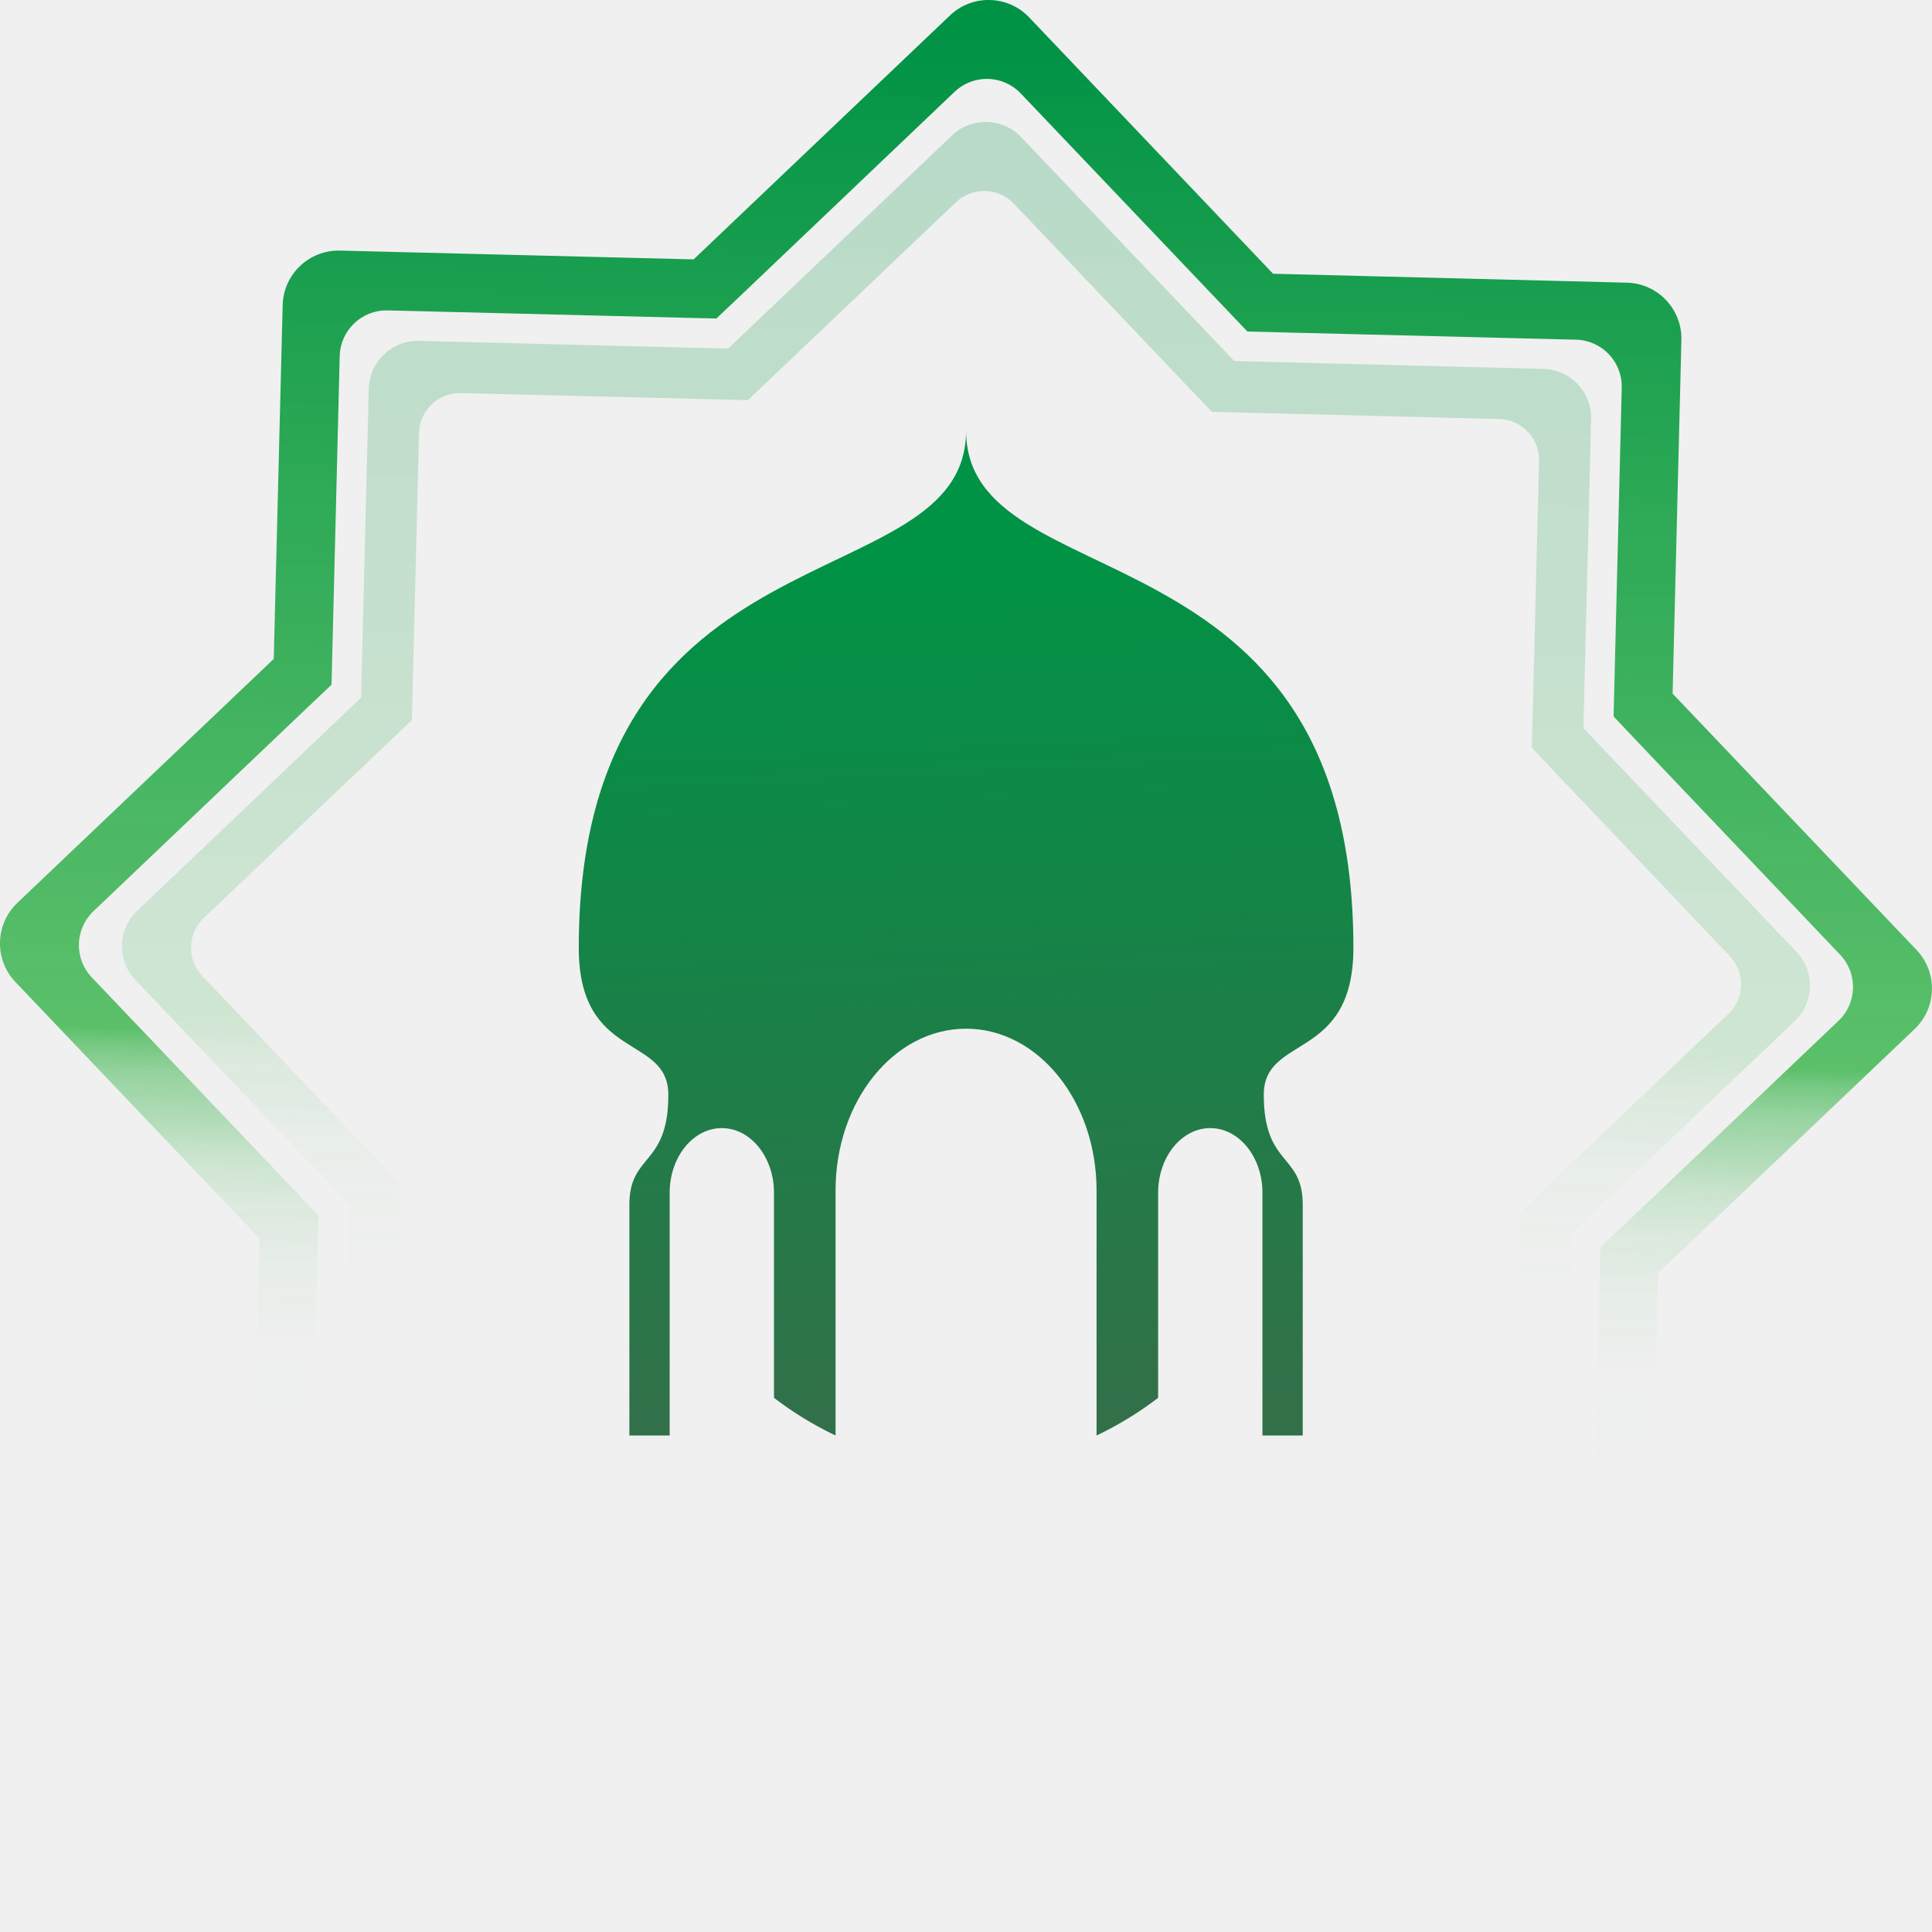
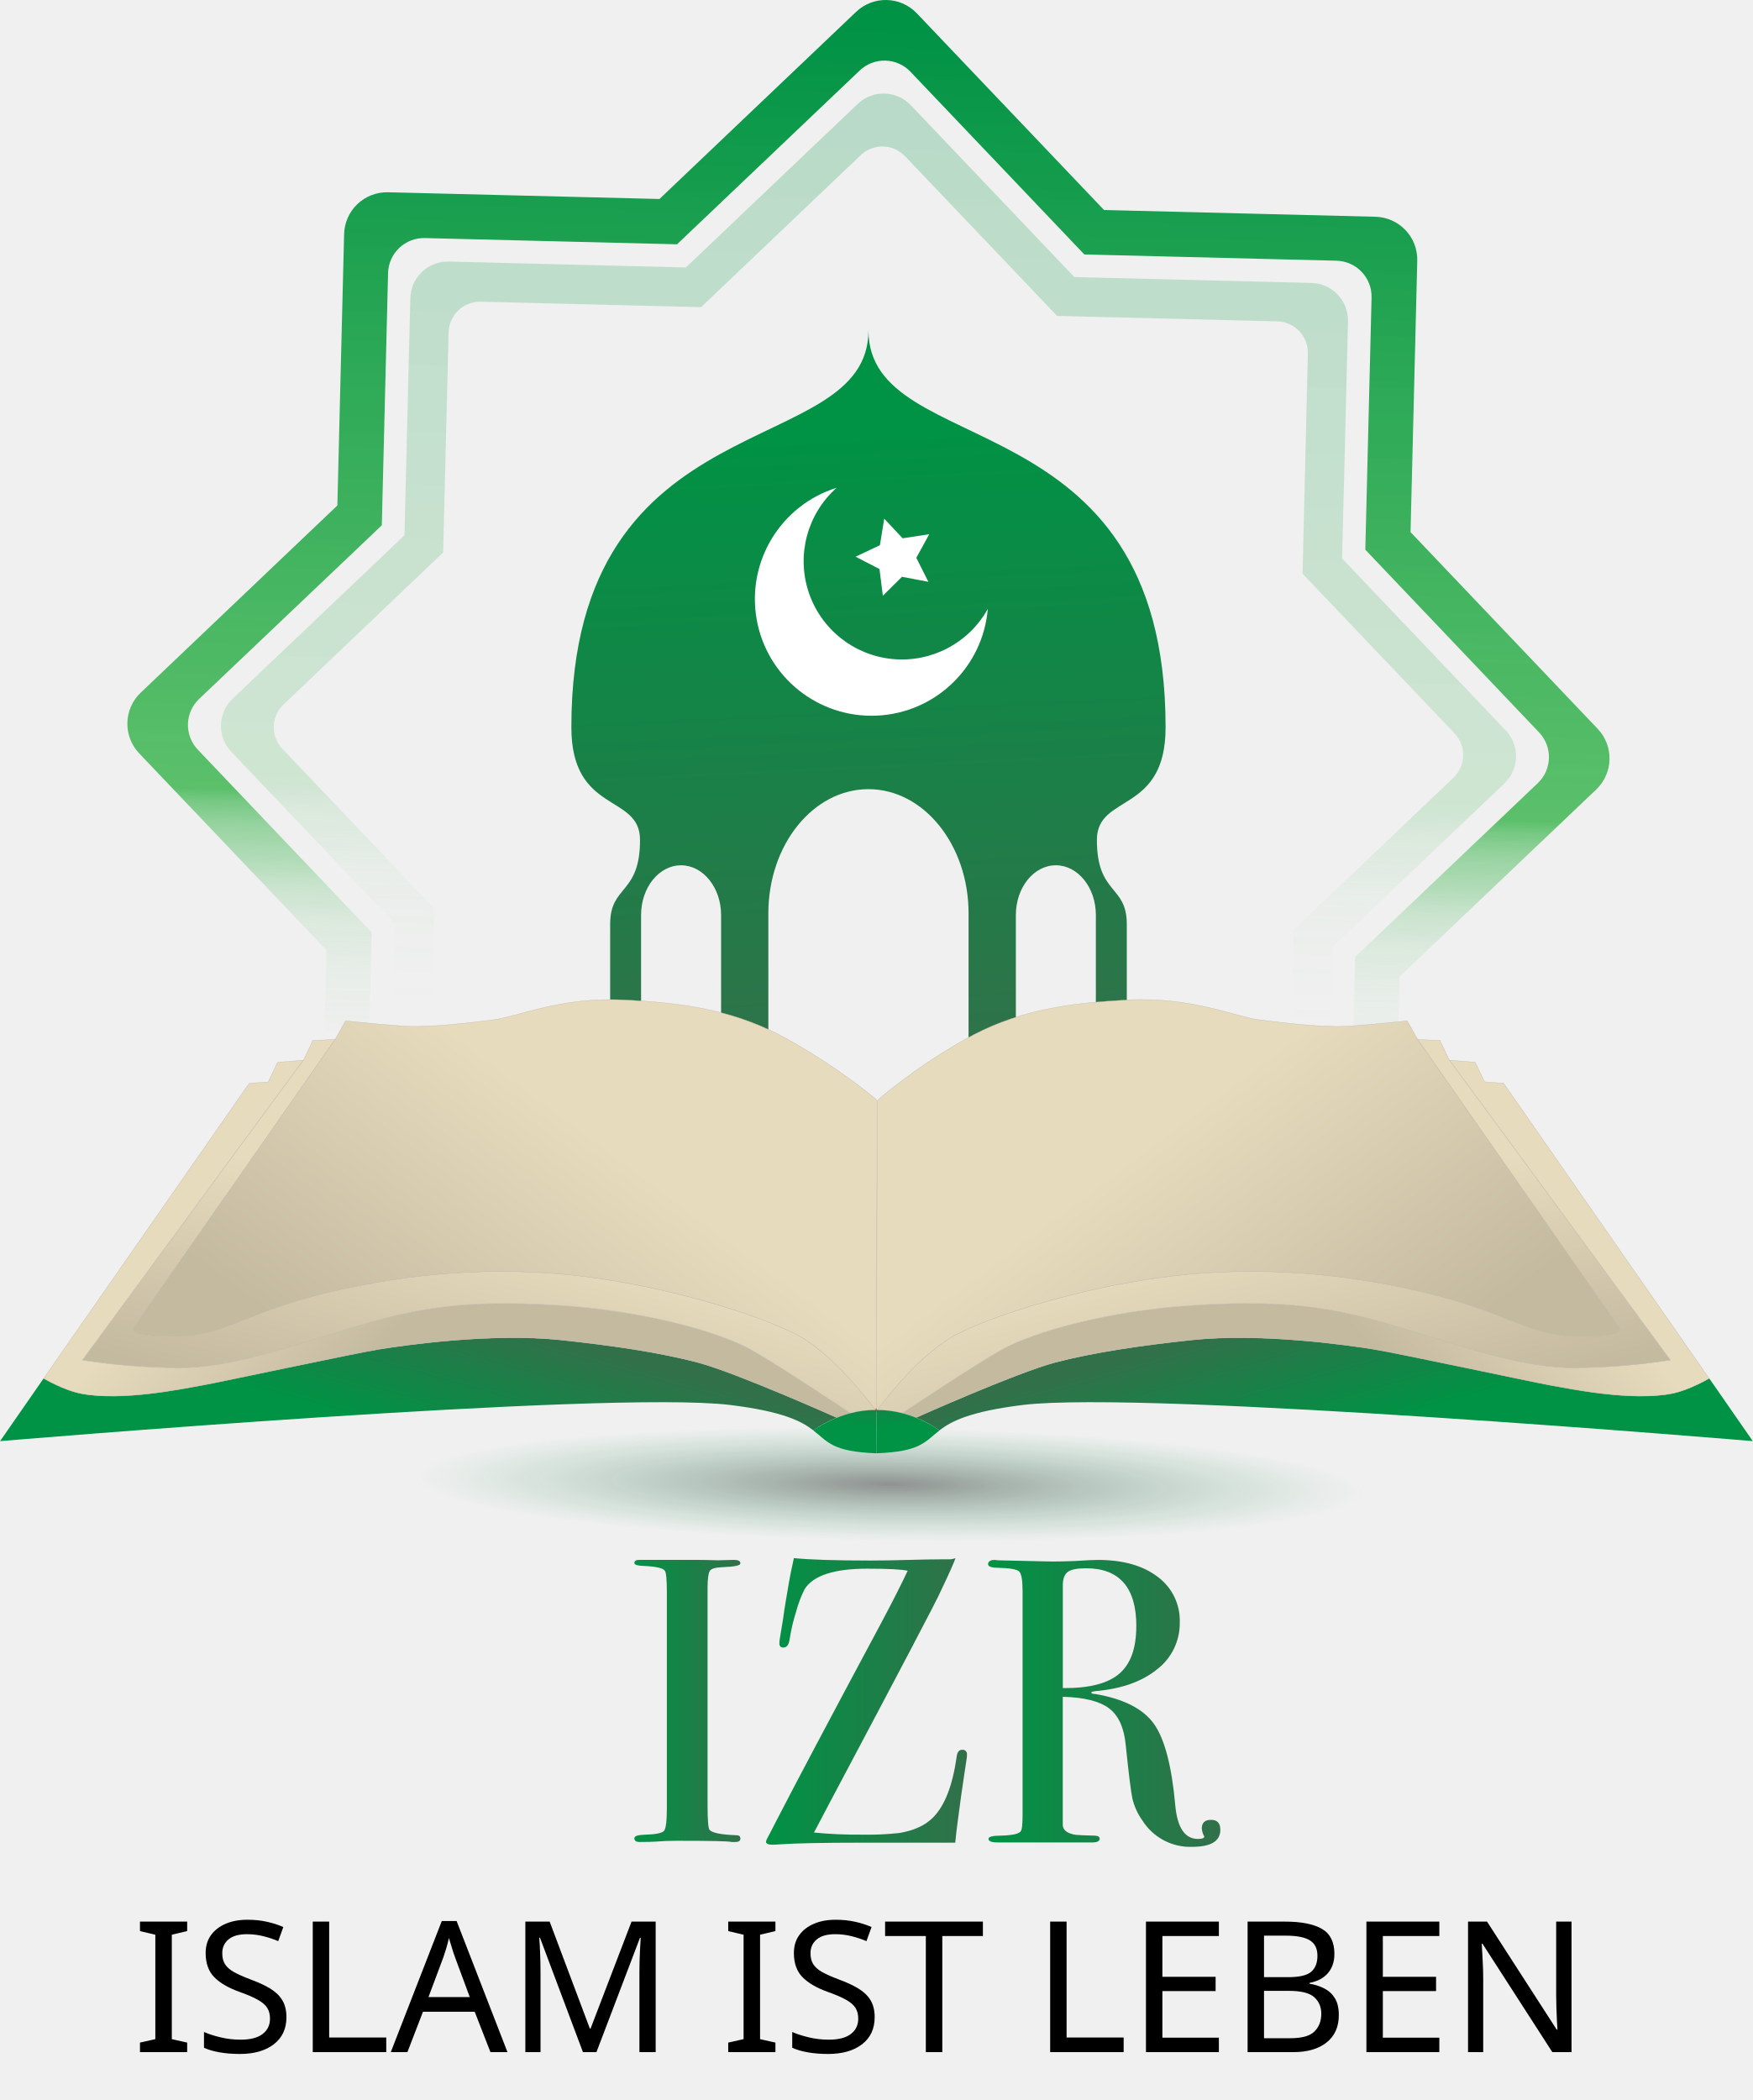
- <svg xmlns="http://www.w3.org/2000/svg" xmlns:xlink="http://www.w3.org/1999/xlink" viewBox="0 0 690.32 690.32">
+ <svg xmlns="http://www.w3.org/2000/svg" xmlns:xlink="http://www.w3.org/1999/xlink" viewBox="0 0 563.43 675">
  <defs>
-     <style>.cls-1{fill:url(#Unbenannter_Verlauf_41);}.cls-2{fill:url(#Unbenannter_Verlauf_90);}.cls-3{opacity:0.23;}.cls-4{fill:url(#Unbenannter_Verlauf_41-2);}</style>
-     <linearGradient id="Unbenannter_Verlauf_41" x1="353.37" y1="11.54" x2="339.82" y2="562.12" gradientUnits="userSpaceOnUse">
+     <style>.cls-1{fill:url(#Unbenannter_Verlauf_44);}.cls-2{fill:url(#Unbenannter_Verlauf_41);}.cls-3{fill:url(#Unbenannter_Verlauf_2);}.cls-4{fill:#fff;}.cls-5{fill:url(#Unbenannter_Verlauf_2-2);}.cls-13,.cls-14,.cls-15,.cls-6,.cls-7,.cls-8{stroke:#bab4a8;stroke-width:0.1px;}.cls-10,.cls-13,.cls-14,.cls-15,.cls-6,.cls-7,.cls-8{stroke-miterlimit:10;}.cls-6{fill:url(#Unbenannter_Verlauf_26);}.cls-7{fill:url(#Unbenannter_Verlauf_26-2);}.cls-8{fill:url(#Unbenannter_Verlauf_26-3);}.cls-9{fill:url(#Unbenannter_Verlauf_2-3);}.cls-10,.cls-11{fill:none;}.cls-10{stroke:#ea1313;}.cls-12{fill:url(#Unbenannter_Verlauf_2-4);}.cls-13{fill:url(#Unbenannter_Verlauf_26-4);}.cls-14{fill:url(#Unbenannter_Verlauf_26-5);}.cls-15{fill:url(#Unbenannter_Verlauf_26-6);}.cls-16{fill:url(#Unbenannter_Verlauf_2-5);}.cls-17{opacity:0.23;}.cls-18{fill:url(#Unbenannter_Verlauf_41-2);}.cls-19{fill:url(#Unbenannter_Verlauf_2-6);}.cls-20{fill:url(#Unbenannter_Verlauf_2-7);}.cls-21{fill:url(#Unbenannter_Verlauf_2-8);}.cls-22{font-size:58.76px;font-family:Montserrat-Regular, Montserrat;}</style>
+     <radialGradient id="Unbenannter_Verlauf_44" cx="543.94" cy="643.96" r="152.82" gradientTransform="translate(-257 391.1) rotate(0.92) scale(1 0.12)" gradientUnits="userSpaceOnUse">
+       <stop offset="0" stop-color="#000402" stop-opacity="0.4" />
+       <stop offset="1" stop-color="#009245" stop-opacity="0" />
+     </radialGradient>
+     <linearGradient id="Unbenannter_Verlauf_41" x1="543.12" y1="176.56" x2="533.77" y2="556.54" gradientUnits="userSpaceOnUse">
      <stop offset="0" stop-color="#009245" />
      <stop offset="0.66" stop-color="#37b44a" stop-opacity="0.8" />
      <stop offset="0.67" stop-color="#37b44a" stop-opacity="0.66" />
      <stop offset="0.69" stop-color="#37b44a" stop-opacity="0.48" />
      <stop offset="0.72" stop-color="#37b44a" stop-opacity="0.33" />
      <stop offset="0.74" stop-color="#37b44a" stop-opacity="0.21" />
      <stop offset="0.77" stop-color="#37b44a" stop-opacity="0.11" />
      <stop offset="0.81" stop-color="#37b44a" stop-opacity="0.05" />
      <stop offset="0.86" stop-color="#37b44a" stop-opacity="0.01" />
      <stop offset="1" stop-color="#37b44a" stop-opacity="0" />
    </linearGradient>
-     <linearGradient id="Unbenannter_Verlauf_90" x1="338.64" y1="201.6" x2="353.32" y2="505.41" gradientUnits="userSpaceOnUse">
+     <linearGradient id="Unbenannter_Verlauf_2" x1="532.95" y1="307.73" x2="543.08" y2="517.4" gradientUnits="userSpaceOnUse">
      <stop offset="0" stop-color="#009245" />
      <stop offset="1" stop-color="#32704a" />
    </linearGradient>
-     <linearGradient id="Unbenannter_Verlauf_41-2" x1="352.34" y1="53.65" x2="340.49" y2="534.74" xlink:href="#Unbenannter_Verlauf_41" />
+     <linearGradient id="Unbenannter_Verlauf_2-2" x1="392.43" y1="629.32" x2="403.52" y2="589.54" xlink:href="#Unbenannter_Verlauf_2" />
+     <linearGradient id="Unbenannter_Verlauf_26" x1="383.16" y1="599.21" x2="337.66" y2="555.63" gradientUnits="userSpaceOnUse">
+       <stop offset="0" stop-color="#c4baa0" />
+       <stop offset="1" stop-color="#e7dbbd" />
+     </linearGradient>
+     <linearGradient id="Unbenannter_Verlauf_26-2" x1="406.03" y1="635.83" x2="425.92" y2="565.76" xlink:href="#Unbenannter_Verlauf_26" />
+     <linearGradient id="Unbenannter_Verlauf_26-3" x1="399.77" y1="632.77" x2="465.1" y2="545.35" xlink:href="#Unbenannter_Verlauf_26" />
+     <linearGradient id="Unbenannter_Verlauf_2-3" x1="530.64" y1="626.33" x2="532.87" y2="609.41" xlink:href="#Unbenannter_Verlauf_2" />
+     <linearGradient id="Unbenannter_Verlauf_2-4" x1="169.71" y1="629.32" x2="180.8" y2="589.54" gradientTransform="matrix(-1, 0, 0, 1, 857.28, 0)" xlink:href="#Unbenannter_Verlauf_2" />
+     <linearGradient id="Unbenannter_Verlauf_26-4" x1="160.44" y1="599.21" x2="114.94" y2="555.63" gradientTransform="matrix(-1, 0, 0, 1, 857.28, 0)" xlink:href="#Unbenannter_Verlauf_26" />
+     <linearGradient id="Unbenannter_Verlauf_26-5" x1="183.31" y1="635.83" x2="203.2" y2="565.76" gradientTransform="matrix(-1, 0, 0, 1, 857.28, 0)" xlink:href="#Unbenannter_Verlauf_26" />
+     <linearGradient id="Unbenannter_Verlauf_26-6" x1="177.03" y1="632.79" x2="242.29" y2="545.47" gradientTransform="matrix(-1, 0, 0, 1, 857.28, 0)" xlink:href="#Unbenannter_Verlauf_26" />
+     <linearGradient id="Unbenannter_Verlauf_2-5" x1="307.92" y1="626.33" x2="310.15" y2="609.41" gradientTransform="matrix(-1, 0, 0, 1, 857.28, 0)" xlink:href="#Unbenannter_Verlauf_2" />
+     <linearGradient id="Unbenannter_Verlauf_41-2" x1="542.41" y1="205.63" x2="534.23" y2="537.64" xlink:href="#Unbenannter_Verlauf_41" />
+     <linearGradient id="Unbenannter_Verlauf_2-6" x1="462.21" y1="715.31" x2="496.28" y2="715.31" xlink:href="#Unbenannter_Verlauf_2" />
+     <linearGradient id="Unbenannter_Verlauf_2-7" x1="504.63" y1="715.5" x2="569.11" y2="715.5" xlink:href="#Unbenannter_Verlauf_2" />
+     <linearGradient id="Unbenannter_Verlauf_2-8" x1="575.9" y1="716.09" x2="650.56" y2="716.09" xlink:href="#Unbenannter_Verlauf_2" />
  </defs>
-   <g id="Ebene_2" data-name="Ebene 2">
-     <g id="Ebene_1-2" data-name="Ebene 1">
-       <g id="_Radiale_Wiederholung_" data-name="&lt;Radiale Wiederholung&gt;">
-         <path class="cls-1" d="M684.81,339.44l-87.17-91.6,3.14-126.4A20,20,0,0,0,581.29,101L454.88,97.81,367.72,6.21a20,20,0,0,0-28.28-.7l-91.6,87.17-126.4-3.14A20,20,0,0,0,101,109L97.81,235.44,6.21,322.6a20,20,0,0,0-.7,28.28l87.17,91.6-3.14,126.4A20,20,0,0,0,109,589.37l126.41,3.14,87.16,91.6a20,20,0,0,0,28.28.7l91.6-87.17,126.4,3.14a20,20,0,0,0,20.49-19.49l3.14-126.41,91.6-87.16A20,20,0,0,0,684.81,339.44Zm-27.88,25.29L580.3,437.66l-8.46,8-.29,11.68-2.63,105.76a16.73,16.73,0,0,1-17.14,16.31L446,576.84l-11.67-.29h0l-8.46,8-76.64,72.92a16.71,16.71,0,0,1-23.65-.59L252.66,580.3l-8-8.46-11.68-.29-105.76-2.63a16.73,16.73,0,0,1-16.31-17.14L113.48,446l.29-11.67h0l-8-8.46L32.8,349.24a16.71,16.71,0,0,1,.59-23.65L110,252.66l8.46-8,.29-11.68,2.63-105.76a16.73,16.73,0,0,1,17.14-16.31l105.76,2.62,4.95.12,6.72.17h0l8.46-8L341.08,32.8a16.71,16.71,0,0,1,23.65.59L437.66,110l3.41,3.59,4.64,4.87,11.68.29,105.76,2.63a16.73,16.73,0,0,1,16.31,17.14L576.84,244.3,576.55,256h0l8,8.46,72.92,76.64A16.71,16.71,0,0,1,656.93,364.73Z" />
-       </g>
-     </g>
-     <g id="Ebene_2-2" data-name="Ebene 2">
-       <path class="cls-2" d="M451.56,391.16c0,25.69,13.92,20.84,13.92,39.28v82.48h-14.4V426.19c0-12.76-8.34-23.11-18.63-23.11s-18.64,10.35-18.64,23.11v73.27a123.78,123.78,0,0,1-22,13.46V425.38c0-31.94-20.88-57.82-46.63-57.82s-46.63,25.88-46.63,57.82v87.54a123.78,123.78,0,0,1-22-13.46V426.19c0-12.76-8.35-23.11-18.64-23.11s-18.63,10.35-18.63,23.11v86.73h-14.4V430.44c0-18.44,13.92-13.59,13.92-39.28,0-21.66-32-11.86-32-52.44,0-154.61,138.39-123,138.39-184.9,0,61.92,138.39,30.29,138.39,184.9C483.55,379.3,451.56,369.5,451.56,391.16Z" />
-     </g>
-     <g id="Ebene_3" data-name="Ebene 3">
-       <g id="_Radiale_Wiederholung_2" data-name="&lt;Radiale Wiederholung&gt;" class="cls-3">
-         <path class="cls-4" d="M641.94,340.16l-76.17-80,2.75-110.44a17.48,17.48,0,0,0-17-17.91L441,129,364.87,49a17.48,17.48,0,0,0-24.71-.61l-80,76.17L149.68,121.8a17.48,17.48,0,0,0-17.91,17L129,249.29,49,325.45a17.48,17.48,0,0,0-.61,24.71l76.17,80L121.8,540.64a17.47,17.47,0,0,0,17,17.91l110.46,2.74,76.16,80a17.48,17.48,0,0,0,24.71.61l80-76.17,110.44,2.75a17.47,17.47,0,0,0,17.91-17L561.29,441l80-76.16A17.48,17.48,0,0,0,641.94,340.16Zm-24.36,22.1-67,63.72-7.39,7-.25,10.2-2.3,92.42a14.62,14.62,0,0,1-15,14.25l-92.41-2.29-10.2-.26h0l-7.39,7-67,63.71a14.6,14.6,0,0,1-20.66-.51l-63.72-67-7-7.39L247.1,543l-92.42-2.3a14.62,14.62,0,0,1-14.25-15l2.29-92.41.26-10.2h0l-7-7.39-63.71-67a14.6,14.6,0,0,1,.51-20.66l67-63.72,7.39-7,.25-10.2,2.3-92.42a14.62,14.62,0,0,1,15-14.25L257,142.72l4.33.11,5.87.15h0l7.39-7,67-63.71a14.61,14.61,0,0,1,20.67.51l63.72,67,3,3.14,4.06,4.25,10.2.25,92.42,2.3a14.62,14.62,0,0,1,14.25,15L547.6,257l-.26,10.2h0l7,7.39,63.71,67A14.61,14.61,0,0,1,617.58,362.26Z" />
-       </g>
+   <g id="Ebene_6" data-name="Ebene 6">
+     <ellipse class="cls-1" cx="286.86" cy="473.58" rx="262.97" ry="23.68" />
+   </g>
+   <g id="Ebene_1" data-name="Ebene 1">
+     <g id="_Radiale_Wiederholung_" data-name="&lt;Radiale Wiederholung&gt;">
+       <path class="cls-2" d="M771.85,402.86,711.7,339.64l2.16-87.23a13.79,13.79,0,0,0-13.45-14.14l-87.24-2.17L553,172.89a13.8,13.8,0,0,0-19.51-.49l-63.22,60.16-87.23-2.16a13.79,13.79,0,0,0-14.14,13.45l-2.17,87.23-63.21,60.16a13.8,13.8,0,0,0-.49,19.51L363.21,474,361,561.2a13.8,13.8,0,0,0,13.46,14.14l87.23,2.17,60.15,63.21a13.82,13.82,0,0,0,19.52.49l63.22-60.16,87.23,2.16A13.79,13.79,0,0,0,706,569.76l2.17-87.23,63.21-60.16A13.8,13.8,0,0,0,771.85,402.86Zm-19.24,17.45-52.88,50.33-5.84,5.56-.2,8.06-1.81,73a11.55,11.55,0,0,1-11.83,11.25l-73-1.81-8-.2h0l-5.84,5.55-52.89,50.32A11.52,11.52,0,0,1,524,622l-50.33-52.88-5.56-5.84L460,563l-73-1.81a11.54,11.54,0,0,1-11.25-11.83l1.81-73,.2-8.05h0l-5.55-5.84-50.32-52.89a11.53,11.53,0,0,1,.4-16.32L375.18,343l5.84-5.56.2-8.06,1.81-73a11.54,11.54,0,0,1,11.83-11.26l73,1.81,3.41.08,4.64.12h0l5.84-5.55,52.89-50.32a11.53,11.53,0,0,1,16.32.41l50.33,52.88,2.35,2.48,3.21,3.36,8.06.2,73,1.81a11.56,11.56,0,0,1,11.26,11.83l-1.81,73-.2,8.05h0l5.55,5.84L753,404A11.53,11.53,0,0,1,752.61,420.31Z" transform="translate(-258.29 -168.6)" />
    </g>
  </g>
+   <g id="Ebene_2" data-name="Ebene 2">
+     <path class="cls-3" d="M610.88,438.55c0,17.73,9.61,14.38,9.61,27.11v56.92h-9.94V462.73c0-8.81-5.75-16-12.86-16s-12.86,7.14-12.86,16v50.56a85.53,85.53,0,0,1-15.2,9.29V462.17c0-22-14.41-39.91-32.18-39.91s-32.18,17.87-32.18,39.91v60.41a85.09,85.09,0,0,1-15.19-9.29V462.73c0-8.81-5.77-16-12.87-16s-12.85,7.14-12.85,16v59.85h-9.94V465.66c0-12.73,9.6-9.38,9.6-27.11,0-14.95-22.07-8.18-22.07-36.19,0-106.7,95.5-84.87,95.5-127.6,0,42.73,95.51,20.9,95.51,127.6C633,430.37,610.88,423.6,610.88,438.55Z" transform="translate(-258.29 -168.6)" />
+     <path class="cls-4" d="M575.81,364.32a37.5,37.5,0,1,1-48.58-38.94,31.58,31.58,0,1,0,48.58,38.94Z" transform="translate(-258.29 -168.6)" />
+     <polygon class="cls-4" points="298.42 187.01 289.93 185.4 283.79 191.48 282.7 182.9 275.02 178.94 282.84 175.25 284.23 166.72 290.15 173.02 298.7 171.71 294.54 179.29 298.42 187.01" />
+   </g>
+   <g id="Ebene_3" data-name="Ebene 3">
+     <path class="cls-5" d="M527.28,624.27a34.07,34.07,0,0,0-7.54,4.1C516,625.45,510,622.29,493,620.2c-39.56-4.86-234.68,11.62-234.68,11.62l14-20.18s6.36,3.81,12.13,4.91c13.13,2.52,33-1.65,38.66-2.65s48.82-10.29,57.08-11.62,36-5.3,58.2-3c16,1.69,31.91,4,44.31,7.28S527.28,624.27,527.28,624.27Z" transform="translate(-258.29 -168.6)" />
+     <path class="cls-6" d="M531.62,622.84a34,34,0,0,0-4.34,1.43s-32.18-14.37-44.57-17.69S454.44,601,438.4,599.3c-22.16-2.32-49.95,1.66-58.2,3s-51.44,10.63-57.08,11.62-25.53,5.17-38.66,2.65c-5.77-1.1-12.13-4.91-12.13-4.91l66.07-94.85,6.12-.44,3-6.3,8.25-.68-71,96.41a215.6,215.6,0,0,0,30.79,2.47c15.77,0,32.29-5.63,54.81-12.6s37.81-9.19,66.34-7.53,52.68,8.64,62.83,14.27C508.1,607.14,530.9,622.36,531.62,622.84Z" transform="translate(-258.29 -168.6)" />
+     <path class="cls-7" d="M539.74,621.81a30.51,30.51,0,0,0-8.11,1h0c-.72-.48-23.52-15.7-32-20.45-10.15-5.63-34.3-12.61-62.83-14.27s-43.81.56-66.34,7.53-39,12.6-54.81,12.6a215.6,215.6,0,0,1-30.79-2.47l71-96.41,3-6.3,7.15-.33-65,92.91s-1.51,2.66,13.89,2.48,22.52-7.79,48.81-14.09,53.7-8.54,81.09-5.31,56,11.94,69.1,18.58C525.8,603.34,537.66,619,539.74,621.81Z" transform="translate(-258.29 -168.6)" />
+     <path class="cls-8" d="M540,621.82h-.3c-2.08-2.83-13.94-18.47-25.87-24.5-13.15-6.64-41.68-15.36-69.1-18.58s-54.81-1-81.09,5.31S330.25,598,314.87,598.13,301,595.65,301,595.65l65-92.91,3.37-6s9.39,1,18,1.64,21.77-1,29.65-2S438.4,489,459,490s36.8,3.77,52.57,12.72a196.73,196.73,0,0,1,25.57,17s3.08,2.35,3.08,2.68Z" transform="translate(-258.29 -168.6)" />
+     <path class="cls-9" d="M540,621.81v13.92c-14.34-.51-15.58-3.76-20.3-7.36a37.49,37.49,0,0,1,12-5.53h0A31.33,31.33,0,0,1,540,621.81Z" transform="translate(-258.29 -168.6)" />
+     <path class="cls-10" d="M540.26,621.82H540" transform="translate(-258.29 -168.6)" />
+     <polyline class="cls-11" points="281.46 470.56 281.46 467.13 281.46 453.2" />
+     <path class="cls-12" d="M552.72,624.27a34.07,34.07,0,0,1,7.54,4.1c3.77-2.92,9.77-6.08,26.77-8.17,39.56-4.86,234.68,11.62,234.68,11.62l-14-20.18s-6.36,3.81-12.13,4.91c-13.13,2.52-33-1.65-38.66-2.65s-48.82-10.29-57.08-11.62-36-5.3-58.2-3c-16,1.69-31.91,4-44.31,7.28S552.72,624.27,552.72,624.27Z" transform="translate(-258.29 -168.6)" />
+     <path class="cls-13" d="M548.38,622.84a34,34,0,0,1,4.34,1.43s32.18-14.37,44.57-17.69,28.27-5.59,44.31-7.28c22.16-2.32,49.95,1.66,58.2,3s51.44,10.63,57.08,11.62,25.53,5.17,38.66,2.65c5.77-1.1,12.13-4.91,12.13-4.91L741.6,516.79l-6.12-.44-3-6.3-8.25-.68,71,96.41a215.6,215.6,0,0,1-30.79,2.47c-15.77,0-32.29-5.63-54.81-12.6s-37.81-9.19-66.34-7.53-52.68,8.64-62.83,14.27C571.9,607.14,549.1,622.36,548.38,622.84Z" transform="translate(-258.29 -168.6)" />
+     <path class="cls-14" d="M540.26,621.81a30.51,30.51,0,0,1,8.11,1h0c.72-.48,23.52-15.7,32-20.45,10.15-5.63,34.3-12.61,62.83-14.27s43.81.56,66.34,7.53,39,12.6,54.81,12.6a215.6,215.6,0,0,0,30.79-2.47l-71-96.41-3-6.3-7.15-.33,65,92.91s1.51,2.66-13.89,2.48-22.52-7.79-48.81-14.09-53.7-8.54-81.09-5.31-56,11.94-69.1,18.58C554.2,603.34,542.34,619,540.26,621.81Z" transform="translate(-258.29 -168.6)" />
+     <path class="cls-15" d="M540,621.82h.3c2.08-2.83,13.94-18.47,25.87-24.5,13.15-6.64,41.68-15.36,69.1-18.58s54.81-1,81.09,5.31,33.43,13.93,48.81,14.09S779,595.65,779,595.65l-65-92.91-3.37-6s-9.39,1-18,1.64-21.77-1-29.65-2S641.6,489,621,490s-36.8,3.77-52.57,12.72a183,183,0,0,0-26.27,18,18.82,18.82,0,0,0-1.86,1.74Z" transform="translate(-258.29 -168.6)" />
+     <path class="cls-16" d="M540,621.81v13.92c14.34-.51,15.58-3.76,20.3-7.36a37.49,37.49,0,0,0-12-5.53h0A31.33,31.33,0,0,0,540,621.81Z" transform="translate(-258.29 -168.6)" />
+     <path class="cls-10" d="M540,621.82h-.22" transform="translate(-258.29 -168.6)" />
+     <polyline class="cls-11" points="281.97 453.2 281.97 467.13 281.97 470.56" />
+     <g id="_Radiale_Wiederholung_2" data-name="&lt;Radiale Wiederholung&gt;" class="cls-17">
+       <path class="cls-18" d="M742.27,403.36,689.7,348.12l1.9-76.22a12.06,12.06,0,0,0-11.76-12.36l-76.22-1.89-52.56-55.24A12.08,12.08,0,0,0,534,202l-55.23,52.57-76.22-1.9a12.06,12.06,0,0,0-12.36,11.75l-1.89,76.23L333.06,393.2a12.07,12.07,0,0,0-.42,17.05l52.56,55.24-1.89,76.22a12.05,12.05,0,0,0,11.75,12.36L471.29,556l52.56,55.24a12.07,12.07,0,0,0,17,.42l55.24-52.56L672.36,561a12.06,12.06,0,0,0,12.36-11.75L686.61,473l55.24-52.56A12.07,12.07,0,0,0,742.27,403.36Zm-16.81,15.25-46.21,44-5.1,4.86-.18,7-1.58,63.78a10.09,10.09,0,0,1-10.34,9.83l-63.78-1.58-7-.17h0l-5.1,4.85-46.22,44a10.07,10.07,0,0,1-14.26-.35l-44-46.21-4.85-5.1-7-.18L406,541.74a10.09,10.09,0,0,1-9.83-10.34l1.58-63.77.17-7h0l-4.85-5.1-44-46.21a10.09,10.09,0,0,1,.35-14.27l46.21-44,5.1-4.86.18-7,1.58-63.78a10.09,10.09,0,0,1,10.34-9.83l63.77,1.58,3,.07,4.05.1h0l5.1-4.85,46.21-44a10.07,10.07,0,0,1,14.26.35l44,46.21,2.06,2.17,2.8,2.93,7,.18,63.78,1.58a10.09,10.09,0,0,1,9.83,10.34L677.16,346l-.17,7h0l4.85,5.1,44,46.21A10.09,10.09,0,0,1,725.46,418.61Z" transform="translate(-258.29 -168.6)" />
+     </g>
+     <path class="cls-19" d="M496.28,759.56c0,.74-.53,1.11-1.57,1.11H493.4q-.78-.39-17.75-.39c-2.17,0-4.35.08-6.52.26-1.14.08-2.87.13-5.22.13-1.14,0-1.7-.39-1.7-1.18s1.13-1.08,3.39-1.17q5.22-.14,6.14-1.24t.91-7.53V680.68q0-6.42-.66-7.2c-.53-.87-2.95-1.4-7.27-1.57-1.68-.08-2.51-.38-2.51-.92,0-.69.52-1,1.58-1h17.76c1.31,0,3.85,0,7.62.13l5-.13c1.4,0,2.11.37,2.11,1.11s-1.94,1.08-5.82,1.24c-2.2.09-3.55.48-4,1.18s-.73,2.52-.73,5.48v69.7q0,7.44.66,8.09c.95,1,3.78,1.52,8.48,1.7Q496.28,758.45,496.28,759.56Z" transform="translate(-258.29 -168.6)" />
+     <path class="cls-20" d="M569.11,732.6A6.08,6.08,0,0,1,569,734l-.65,4.31q-.92,5.74-2.35,16.83c-.18,1.22-.39,3.14-.65,5.75H535q-18.52,0-26.49.56a15.7,15.7,0,0,1-2,.09c-1.31,0-2-.35-2-1l.26-.79c.17-.26,1.22-2.26,3.13-6q8.88-17.24,33.82-63.82,5.08-9.54,8.34-16.45-3-.66-13-.66-15.93,0-20.1,6.53a35.79,35.79,0,0,0-2.68,7,59,59,0,0,0-2.15,9.07c-.26,1.83-.91,2.74-2,2.74a1.15,1.15,0,0,1-1.3-1.3,6.82,6.82,0,0,1,.13-1.57L510,689q.39-3,1-6.53l.91-5.35q.52-3,1.57-7.7,7.83.78,24.53.78,5.61,0,12-.19t11.23-.2h2.09a5.3,5.3,0,0,0,2.09-.39q-.68,2.13-4.89,10.93-.66,2-35.91,68.39-1.56,3-4.68,8.89a146.17,146.17,0,0,0,15.29.68,94.83,94.83,0,0,0,12.15-.53q7.07-1.18,10.85-5,5.61-5.65,7.57-19.5c.18-1.49.74-2.24,1.7-2.24A1.38,1.38,0,0,1,569.11,732.6Z" transform="translate(-258.29 -168.6)" />
+     <path class="cls-21" d="M650.56,756.75q0,5.49-9.14,5.48a18.18,18.18,0,0,1-15.92-8.48,20.09,20.09,0,0,1-3.2-7q-.72-3.39-2.15-17.23-.79-8.36-5.36-11.81t-14.88-3.72v41.11c0,1.75,1.39,2.83,4.18,3.27.78.09,2.78.17,6,.26,1.12,0,1.69.35,1.69,1s-.74,1.18-2.22,1.18H578.9c-1.92,0-2.87-.39-2.87-1.18,0-.61,1.26-1,3.78-1q6.13-.14,6.66-1.57c.35-.43.52-2.13.52-5.09v-72q0-5.22-1.11-6.26t-6.72-1.18c-2.18,0-3.26-.39-3.26-1.17S576.59,670,578,670a8.84,8.84,0,0,1,1.17.13l17.36.39c1.74,0,4.18-.05,7.31-.17q5.22-.34,7.31-.35,12.14,0,19.25,5.42a17.48,17.48,0,0,1,7.12,14.68,18.62,18.62,0,0,1-7.31,15.08q-7.32,5.94-19.84,7c-.79.09-1.22.22-1.31.39,0,.35.44.53,1.31.53q13.7,2.36,18.86,9.62t6.85,26.24q1,10.74,7.31,10.73c1.3,0,2-.26,2-.78a.4.4,0,0,0-.13-.26,6,6,0,0,1-.66-2.35c0-1.83,1-2.74,2.88-2.74C649.51,753.49,650.56,754.58,650.56,756.75Zm-27-65.39q0-18.68-16.19-18.67-4.3,0-5.87,1.18c-1,.78-1.57,2.17-1.57,4.17V711.2q12.54.12,18.08-4.57T623.54,691.36Z" transform="translate(-258.29 -168.6)" />
+     <text class="cls-22" transform="translate(42.65 659.61)">ISLAM IST LEBEN</text>
+   </g>
</svg>
